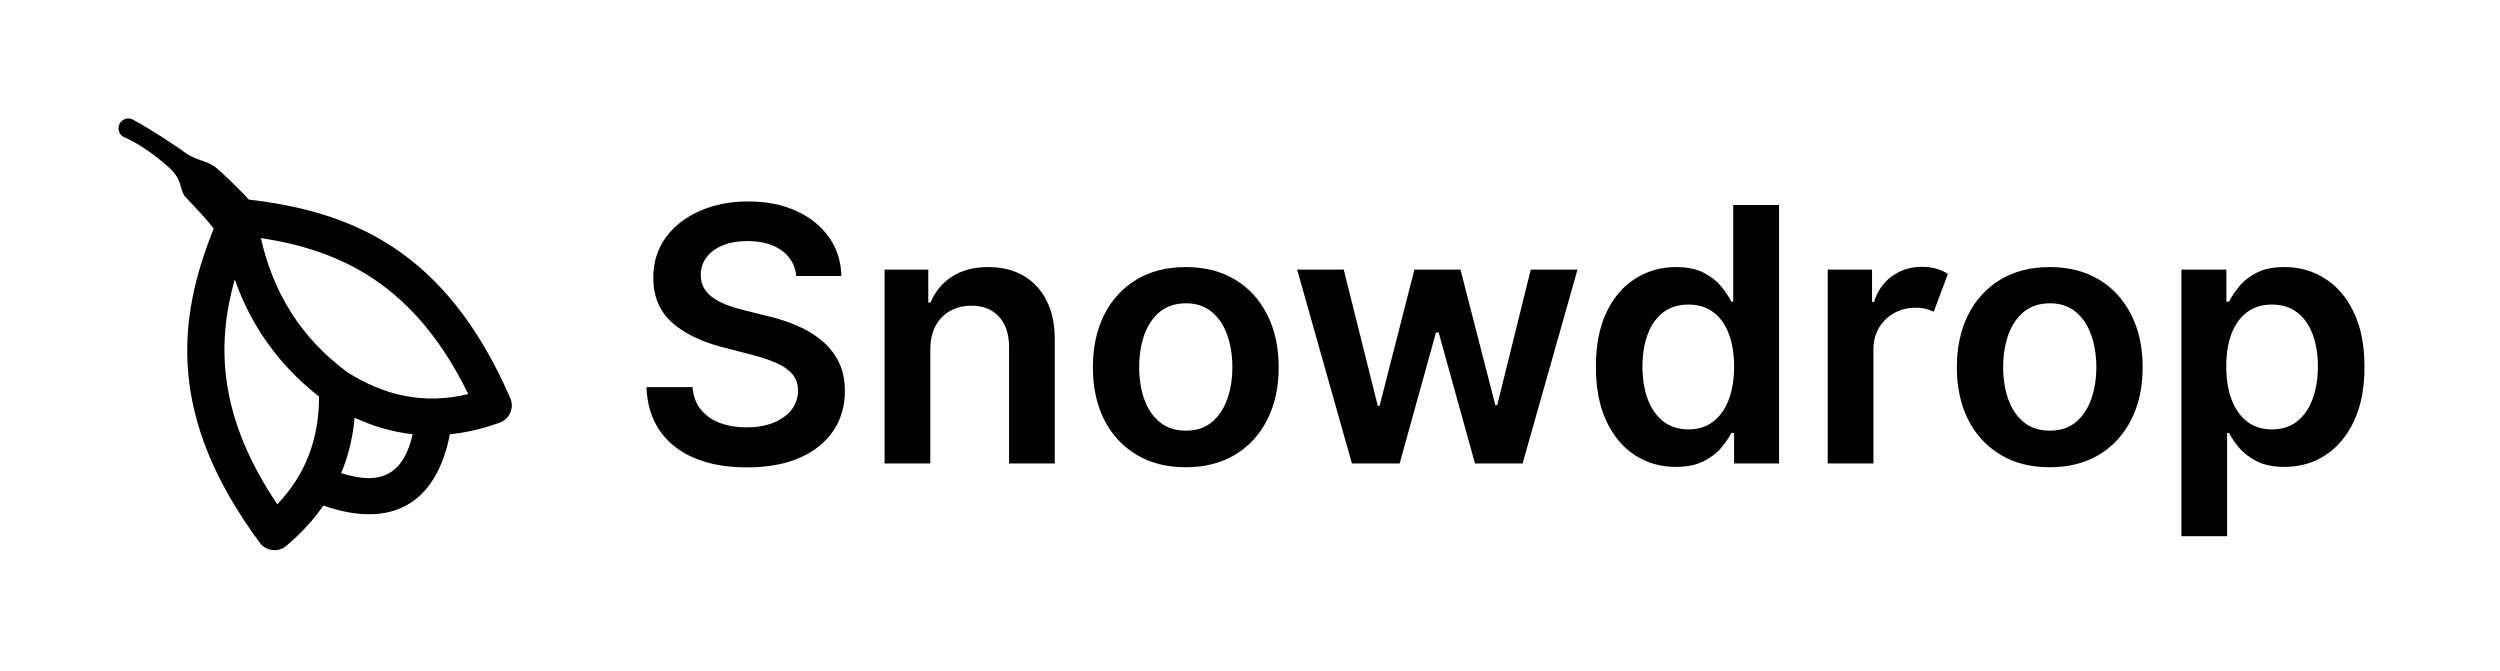
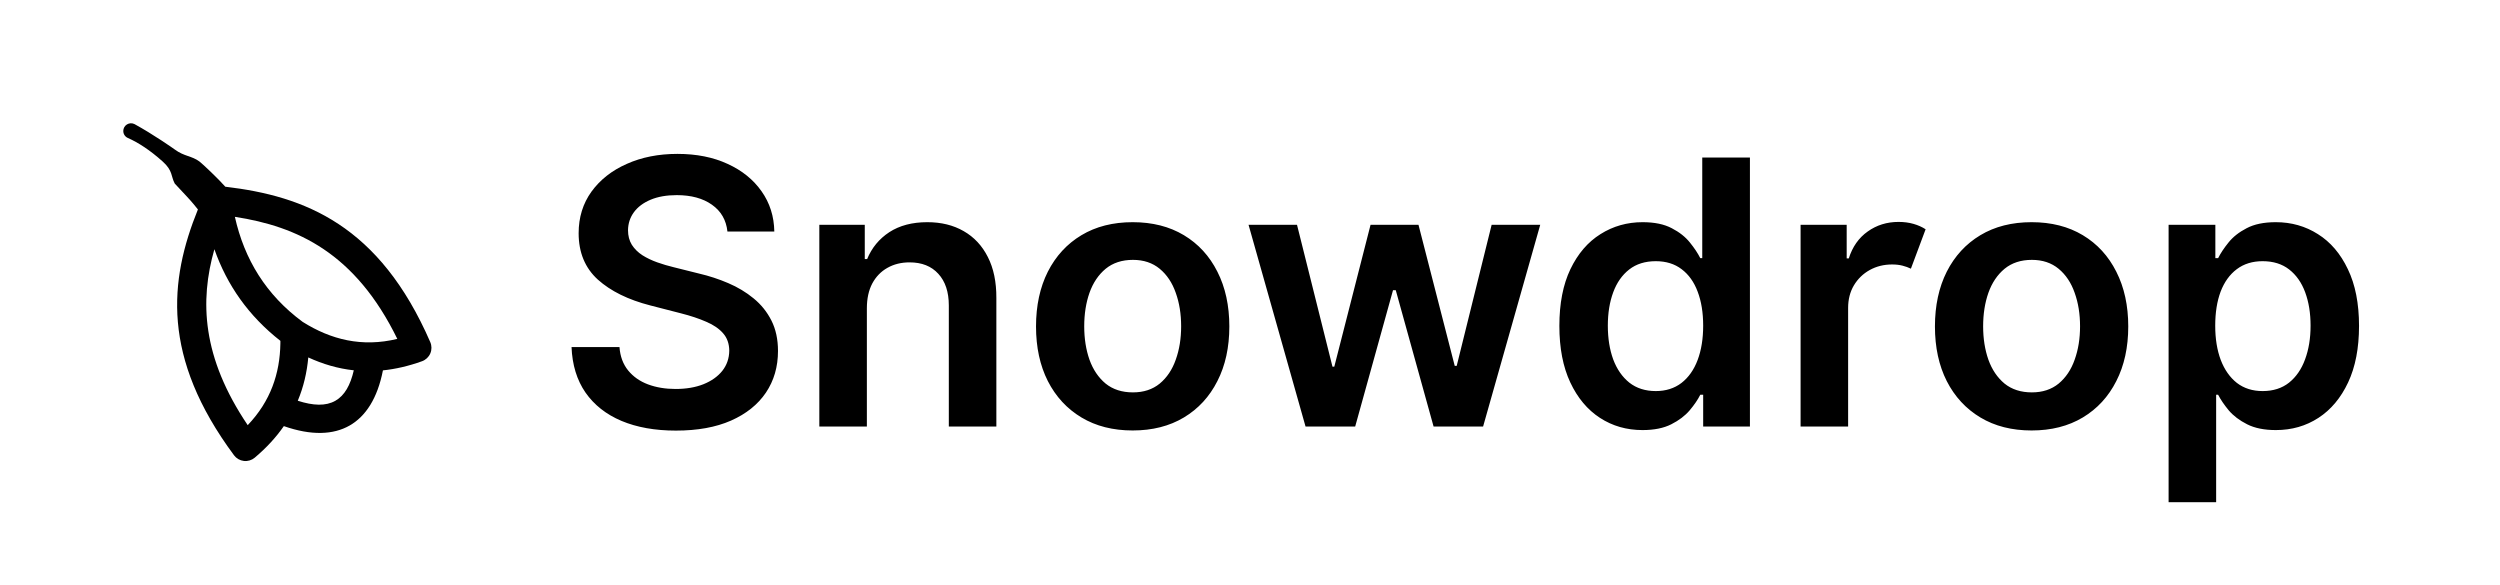
- <svg xmlns="http://www.w3.org/2000/svg" width="1055" height="283" viewBox="0 0 1055 283" fill="none">
-   <path fill-rule="evenodd" clip-rule="evenodd" d="M90.199 96.473C88.911 94.856 87.134 92.603 84.132 89.385C79.308 84.213 77.796 82.632 77.742 82.534C75.611 78.638 76.8 75.625 71.228 70.625C64.409 64.507 58.166 60.452 52.498 57.936C50.99 57.297 50.01 55.818 50.01 54.179L50 54.176C49.999 52.718 50.76 51.365 52.006 50.607C53.252 49.85 54.803 49.797 56.097 50.469C66.205 56.016 76.931 63.541 77.742 64.145C82.806 67.917 86.86 67.518 91.031 70.625C92.696 71.865 101.378 80.124 104.951 84.214C147.877 89.273 187.959 104.986 215.346 168.029C216.194 169.98 216.197 172.194 215.355 174.147C214.512 176.1 212.9 177.618 210.9 178.341C203.617 180.973 196.609 182.579 189.847 183.27C186.919 198.335 180.586 208.049 171.925 213.01C163.127 218.05 151.278 218.537 136.481 213.339C132.348 219.306 127.167 224.992 120.798 230.361C119.172 231.732 117.052 232.369 114.939 232.122C112.827 231.875 110.911 230.765 109.645 229.056C70.429 176.095 74.725 134.782 90.199 96.473ZM134.625 167.348C117.5 153.921 105.879 137.316 99.073 117.932C91.143 145.832 92.331 176.172 117.019 212.814C129.352 199.871 134.357 184.962 134.615 168.783C134.615 168.778 134.615 168.772 134.615 168.767C134.623 168.295 134.626 167.822 134.625 167.348ZM143.984 199.655C152.318 202.339 159.064 202.626 164.268 199.645C169.239 196.797 172.315 191.23 174.159 183.239C165.616 182.311 157.469 179.905 149.647 176.288C148.913 184.386 147.099 192.195 143.984 199.655ZM110.105 100.457C115.218 123.405 126.902 142.56 146.623 157.119C161.86 166.714 178.548 170.909 197.593 166.295C174.963 119.957 143.763 105.636 110.105 100.457Z" fill="black" />
-   <path d="M336.031 116.486C335.533 111.834 333.438 108.212 329.745 105.619C326.087 103.027 321.329 101.731 315.469 101.731C311.35 101.731 307.817 102.352 304.869 103.595C301.922 104.838 299.667 106.525 298.104 108.655C296.542 110.786 295.743 113.219 295.707 115.953C295.707 118.226 296.222 120.197 297.252 121.866C298.317 123.535 299.756 124.955 301.567 126.127C303.378 127.263 305.384 128.222 307.586 129.003C309.788 129.785 312.007 130.442 314.244 130.974L324.472 133.531C328.591 134.49 332.55 135.786 336.35 137.42C340.185 139.053 343.612 141.113 346.631 143.599C349.685 146.084 352.099 149.085 353.875 152.601C355.651 156.116 356.538 160.236 356.538 164.959C356.538 171.351 354.905 176.979 351.638 181.844C348.371 186.674 343.648 190.456 337.469 193.19C331.325 195.889 323.886 197.238 315.15 197.238C306.663 197.238 299.294 195.925 293.044 193.297C286.83 190.669 281.964 186.834 278.449 181.791C274.969 176.748 273.087 170.605 272.803 163.361H292.245C292.529 167.16 293.701 170.321 295.761 172.842C297.82 175.363 300.501 177.246 303.804 178.488C307.142 179.731 310.871 180.353 314.99 180.353C319.287 180.353 323.051 179.714 326.283 178.435C329.55 177.121 332.107 175.31 333.953 173.002C335.8 170.658 336.741 167.924 336.776 164.799C336.741 161.958 335.906 159.614 334.273 157.768C332.639 155.886 330.349 154.323 327.401 153.08C324.489 151.802 321.08 150.665 317.174 149.671L304.763 146.475C295.778 144.167 288.676 140.669 283.456 135.981C278.271 131.258 275.679 124.991 275.679 117.178C275.679 110.751 277.419 105.122 280.899 100.292C284.415 95.463 289.191 91.716 295.228 89.053C301.265 86.354 308.101 85.005 315.736 85.005C323.477 85.005 330.26 86.354 336.084 89.053C341.943 91.716 346.542 95.427 349.88 100.186C353.218 104.909 354.94 110.342 355.047 116.486H336.031ZM392.587 147.647V195.587H373.304V113.769H391.735V127.672H392.693C394.575 123.091 397.576 119.451 401.695 116.752C405.85 114.053 410.982 112.704 417.09 112.704C422.736 112.704 427.654 113.911 431.845 116.326C436.07 118.741 439.338 122.238 441.646 126.819C443.99 131.4 445.144 136.958 445.108 143.492V195.587H425.825V146.475C425.825 141.006 424.405 136.727 421.564 133.638C418.759 130.548 414.87 129.003 409.899 129.003C406.525 129.003 403.524 129.749 400.896 131.241C398.304 132.697 396.262 134.81 394.771 137.579C393.315 140.349 392.587 143.705 392.587 147.647ZM500.399 197.185C492.409 197.185 485.485 195.427 479.625 191.912C473.766 188.396 469.22 183.478 465.989 177.157C462.793 170.836 461.195 163.449 461.195 154.998C461.195 146.546 462.793 139.142 465.989 132.785C469.22 126.429 473.766 121.493 479.625 117.977C485.485 114.462 492.409 112.704 500.399 112.704C508.389 112.704 515.314 114.462 521.173 117.977C527.033 121.493 531.561 126.429 534.757 132.785C537.988 139.142 539.604 146.546 539.604 154.998C539.604 163.449 537.988 170.836 534.757 177.157C531.561 183.478 527.033 188.396 521.173 191.912C515.314 195.427 508.389 197.185 500.399 197.185ZM500.506 181.738C504.838 181.738 508.46 180.548 511.372 178.169C514.284 175.754 516.45 172.523 517.871 168.474C519.327 164.426 520.055 159.916 520.055 154.944C520.055 149.937 519.327 145.41 517.871 141.361C516.45 137.278 514.284 134.028 511.372 131.613C508.46 129.199 504.838 127.991 500.506 127.991C496.067 127.991 492.374 129.199 489.426 131.613C486.514 134.028 484.33 137.278 482.874 141.361C481.454 145.41 480.744 149.937 480.744 154.944C480.744 159.916 481.454 164.426 482.874 168.474C484.33 172.523 486.514 175.754 489.426 178.169C492.374 180.548 496.067 181.738 500.506 181.738ZM570.512 195.587L547.394 113.769H567.05L581.432 171.297H582.178L596.879 113.769H616.322L631.023 170.978H631.822L645.991 113.769H665.7L642.529 195.587H622.447L607.107 140.296H605.988L590.647 195.587H570.512ZM707.182 197.025C700.754 197.025 695.002 195.374 689.923 192.072C684.845 188.769 680.833 183.975 677.885 177.689C674.938 171.404 673.464 163.769 673.464 154.785C673.464 145.694 674.955 138.023 677.938 131.773C680.957 125.488 685.023 120.747 690.137 117.551C695.25 114.319 700.95 112.704 707.235 112.704C712.029 112.704 715.971 113.52 719.061 115.154C722.15 116.752 724.6 118.687 726.411 120.96C728.222 123.197 729.625 125.31 730.619 127.299H731.419V86.496H750.754V195.587H731.791V182.697H730.619C729.625 184.685 728.187 186.798 726.305 189.035C724.423 191.237 721.937 193.119 718.847 194.682C715.758 196.244 711.869 197.025 707.182 197.025ZM712.562 181.205C716.646 181.205 720.126 180.104 723.002 177.903C725.879 175.665 728.063 172.558 729.554 168.581C731.046 164.604 731.791 159.969 731.791 154.678C731.791 149.387 731.046 144.788 729.554 140.882C728.098 136.976 725.932 133.939 723.056 131.773C720.215 129.607 716.717 128.524 712.562 128.524C708.265 128.524 704.678 129.643 701.802 131.88C698.926 134.117 696.759 137.207 695.303 141.148C693.847 145.09 693.119 149.6 693.119 154.678C693.119 159.792 693.847 164.355 695.303 168.368C696.795 172.345 698.979 175.488 701.855 177.796C704.767 180.069 708.336 181.205 712.562 181.205ZM771.302 195.587V113.769H789.999V127.405H790.851C792.343 122.682 794.9 119.042 798.522 116.486C802.144 113.893 806.316 112.597 811.039 112.597C813.241 112.597 815.265 112.863 817.112 113.396C818.958 113.929 820.592 114.657 822.012 115.58L816.047 131.56C815.017 131.063 813.88 130.655 812.637 130.335C811.395 130.015 809.992 129.856 808.429 129.856C805.091 129.856 802.073 130.601 799.374 132.093C796.675 133.584 794.527 135.662 792.929 138.325C791.366 140.953 790.585 144.007 790.585 147.487V195.587H771.302ZM864.999 197.185C857.009 197.185 850.084 195.427 844.225 191.912C838.365 188.396 833.82 183.478 830.588 177.157C827.392 170.836 825.794 163.449 825.794 154.998C825.794 146.546 827.392 139.142 830.588 132.785C833.82 126.429 838.365 121.493 844.225 117.977C850.084 114.462 857.009 112.704 864.999 112.704C872.989 112.704 879.914 114.462 885.773 117.977C891.632 121.493 896.16 126.429 899.356 132.785C902.588 139.142 904.203 146.546 904.203 154.998C904.203 163.449 902.588 170.836 899.356 177.157C896.16 183.478 891.632 188.396 885.773 191.912C879.914 195.427 872.989 197.185 864.999 197.185ZM865.105 181.738C869.438 181.738 873.06 180.548 875.972 178.169C878.884 175.754 881.05 172.523 882.471 168.474C883.926 164.426 884.654 159.916 884.654 154.944C884.654 149.937 883.926 145.41 882.471 141.361C881.05 137.278 878.884 134.028 875.972 131.613C873.06 129.199 869.438 127.991 865.105 127.991C860.667 127.991 856.973 129.199 854.026 131.613C851.114 134.028 848.93 137.278 847.474 141.361C846.054 145.41 845.343 149.937 845.343 154.944C845.343 159.916 846.054 164.426 847.474 168.474C848.93 172.523 851.114 175.754 854.026 178.169C856.973 180.548 860.667 181.738 865.105 181.738ZM920.57 226.269V113.769H939.533V127.299H940.651C941.646 125.31 943.048 123.197 944.86 120.96C946.671 118.687 949.121 116.752 952.21 115.154C955.3 113.52 959.242 112.704 964.036 112.704C970.357 112.704 976.056 114.319 981.134 117.551C986.248 120.747 990.296 125.488 993.279 131.773C996.298 138.023 997.807 145.694 997.807 154.785C997.807 163.769 996.333 171.404 993.386 177.689C990.438 183.975 986.426 188.769 981.347 192.072C976.269 195.374 970.517 197.025 964.089 197.025C959.401 197.025 955.513 196.244 952.423 194.682C949.334 193.119 946.848 191.237 944.966 189.035C943.119 186.798 941.681 184.685 940.651 182.697H939.852V226.269H920.57ZM939.48 154.678C939.48 159.969 940.225 164.604 941.717 168.581C943.244 172.558 945.428 175.665 948.269 177.903C951.145 180.104 954.625 181.205 958.709 181.205C962.97 181.205 966.539 180.069 969.416 177.796C972.292 175.488 974.458 172.345 975.914 168.368C977.406 164.355 978.151 159.792 978.151 154.678C978.151 149.6 977.423 145.09 975.968 141.148C974.512 137.207 972.345 134.117 969.469 131.88C966.593 129.643 963.006 128.524 958.709 128.524C954.59 128.524 951.092 129.607 948.215 131.773C945.339 133.939 943.155 136.976 941.664 140.882C940.208 144.788 939.48 149.387 939.48 154.678Z" fill="black" />
+ <svg xmlns="http://www.w3.org/2000/svg" width="1014" height="237" viewBox="0 0 1014 237" fill="none">
+   <path fill-rule="evenodd" clip-rule="evenodd" d="M80.273 84.949C79.303 83.733 77.965 82.039 75.704 79.619C72.071 75.729 70.933 74.54 70.892 74.467C69.287 71.537 70.183 69.271 65.987 65.511C60.851 60.91 56.15 57.86 51.881 55.968C50.746 55.488 50.008 54.376 50.008 53.143L50 53.141C49.999 52.044 50.572 51.027 51.511 50.457C52.449 49.887 53.617 49.847 54.592 50.353C62.204 54.524 70.281 60.183 70.892 60.638C74.706 63.474 77.759 63.174 80.9 65.511C82.154 66.443 88.692 72.654 91.383 75.73C123.71 79.535 153.895 91.351 174.519 138.761C175.158 140.228 175.16 141.893 174.526 143.362C173.891 144.831 172.677 145.972 171.171 146.516C165.686 148.495 160.409 149.703 155.316 150.223C153.111 161.552 148.342 168.857 141.82 172.588C135.194 176.378 126.271 176.744 115.127 172.835C112.015 177.323 108.113 181.599 103.317 185.636C102.092 186.667 100.496 187.147 98.904 186.961C97.314 186.775 95.871 185.94 94.918 184.655C65.385 144.827 68.62 113.759 80.273 84.949ZM113.73 138.249C100.833 128.152 92.082 115.664 86.956 101.087C80.984 122.068 81.879 144.885 100.471 172.441C109.759 162.707 113.528 151.495 113.722 139.328C113.722 139.324 113.722 139.32 113.722 139.316C113.728 138.961 113.73 138.605 113.73 138.249ZM120.778 162.545C127.054 164.563 132.134 164.779 136.053 162.537C139.797 160.395 142.113 156.209 143.502 150.199C137.069 149.502 130.933 147.692 125.043 144.972C124.49 151.062 123.124 156.935 120.778 162.545ZM95.264 87.945C99.115 105.203 107.914 119.608 122.765 130.557C134.24 137.772 146.807 140.927 161.15 137.457C144.108 102.61 120.611 91.84 95.264 87.945Z" fill="black" />
+   <path d="M295.046 93.898C294.549 89.246 292.454 85.624 288.761 83.032C285.103 80.44 280.344 79.144 274.485 79.144C270.366 79.144 266.832 79.765 263.885 81.008C260.938 82.251 258.683 83.938 257.12 86.068C255.558 88.199 254.759 90.631 254.723 93.366C254.723 95.638 255.238 97.609 256.268 99.278C257.333 100.947 258.771 102.368 260.582 103.54C262.393 104.676 264.4 105.635 266.602 106.416C268.803 107.197 271.023 107.854 273.26 108.387L283.487 110.944C287.607 111.903 291.566 113.199 295.366 114.832C299.201 116.466 302.628 118.526 305.646 121.011C308.7 123.497 311.115 126.498 312.891 130.013C314.666 133.529 315.554 137.648 315.554 142.371C315.554 148.763 313.92 154.392 310.653 159.257C307.386 164.087 302.663 167.869 296.484 170.603C290.341 173.302 282.901 174.651 274.165 174.651C265.678 174.651 258.31 173.337 252.06 170.71C245.845 168.082 240.98 164.246 237.464 159.204C233.984 154.161 232.102 148.018 231.818 140.773H251.261C251.545 144.573 252.717 147.734 254.776 150.255C256.836 152.776 259.517 154.658 262.82 155.901C266.158 157.144 269.886 157.766 274.006 157.766C278.303 157.766 282.067 157.126 285.298 155.848C288.565 154.534 291.122 152.723 292.969 150.415C294.815 148.071 295.756 145.337 295.792 142.212C295.756 139.371 294.922 137.027 293.288 135.18C291.655 133.298 289.364 131.736 286.417 130.493C283.505 129.214 280.096 128.078 276.19 127.084L263.778 123.888C254.794 121.58 247.692 118.082 242.472 113.394C237.287 108.671 234.695 102.403 234.695 94.591C234.695 88.163 236.435 82.535 239.915 77.705C243.43 72.876 248.207 69.129 254.244 66.466C260.281 63.767 267.116 62.418 274.751 62.418C282.493 62.418 289.276 63.767 295.099 66.466C300.959 69.129 305.558 72.84 308.896 77.599C312.234 82.322 313.956 87.755 314.062 93.898H295.046ZM351.602 125.06V173H332.32V91.182H350.75V105.085H351.709C353.591 100.504 356.592 96.864 360.711 94.165C364.866 91.466 369.997 90.117 376.105 90.117C381.752 90.117 386.67 91.324 390.86 93.739C395.086 96.153 398.353 99.651 400.661 104.232C403.005 108.813 404.159 114.371 404.124 120.905V173H384.841V123.888C384.841 118.419 383.421 114.14 380.58 111.05C377.774 107.961 373.886 106.416 368.914 106.416C365.541 106.416 362.54 107.162 359.912 108.653C357.32 110.109 355.278 112.222 353.786 114.992C352.33 117.762 351.602 121.118 351.602 125.06ZM459.415 174.598C451.425 174.598 444.5 172.84 438.641 169.325C432.781 165.809 428.236 160.891 425.004 154.57C421.808 148.249 420.21 140.862 420.21 132.411C420.21 123.959 421.808 116.555 425.004 110.198C428.236 103.842 432.781 98.906 438.641 95.39C444.5 91.874 451.425 90.117 459.415 90.117C467.405 90.117 474.33 91.874 480.189 95.39C486.048 98.906 490.576 103.842 493.772 110.198C497.004 116.555 498.619 123.959 498.619 132.411C498.619 140.862 497.004 148.249 493.772 154.57C490.576 160.891 486.048 165.809 480.189 169.325C474.33 172.84 467.405 174.598 459.415 174.598ZM459.521 159.151C463.854 159.151 467.476 157.961 470.388 155.582C473.3 153.167 475.466 149.935 476.887 145.887C478.343 141.839 479.07 137.329 479.07 132.357C479.07 127.35 478.343 122.822 476.887 118.774C475.466 114.69 473.3 111.441 470.388 109.026C467.476 106.612 463.854 105.404 459.521 105.404C455.083 105.404 451.389 106.612 448.442 109.026C445.53 111.441 443.346 114.69 441.89 118.774C440.47 122.822 439.759 127.35 439.759 132.357C439.759 137.329 440.47 141.839 441.89 145.887C443.346 149.935 445.53 153.167 448.442 155.582C451.389 157.961 455.083 159.151 459.521 159.151ZM529.528 173L506.41 91.182H526.065L540.447 148.71H541.193L555.895 91.182H575.337L590.039 148.391H590.838L605.007 91.182H624.716L601.545 173H581.463L566.122 117.709H565.004L549.663 173H529.528ZM666.198 174.438C659.77 174.438 654.017 172.787 648.939 169.484C643.861 166.182 639.848 161.388 636.901 155.102C633.953 148.817 632.48 141.182 632.48 132.197C632.48 123.107 633.971 115.436 636.954 109.186C639.972 102.901 644.039 98.16 649.152 94.964C654.266 91.732 659.965 90.117 666.251 90.117C671.045 90.117 674.987 90.933 678.076 92.567C681.166 94.165 683.616 96.1 685.427 98.373C687.238 100.61 688.641 102.723 689.635 104.712H690.434V63.909H709.77V173H690.807V160.109H689.635C688.641 162.098 687.203 164.211 685.32 166.448C683.438 168.65 680.953 170.532 677.863 172.094C674.774 173.657 670.885 174.438 666.198 174.438ZM671.578 158.618C675.661 158.618 679.142 157.517 682.018 155.315C684.894 153.078 687.078 149.971 688.57 145.994C690.061 142.016 690.807 137.382 690.807 132.091C690.807 126.8 690.061 122.201 688.57 118.295C687.114 114.388 684.948 111.352 682.071 109.186C679.23 107.02 675.732 105.937 671.578 105.937C667.281 105.937 663.694 107.055 660.818 109.293C657.941 111.53 655.775 114.619 654.319 118.561C652.863 122.503 652.135 127.013 652.135 132.091C652.135 137.205 652.863 141.768 654.319 145.781C655.811 149.758 657.994 152.901 660.871 155.209C663.783 157.482 667.352 158.618 671.578 158.618ZM730.318 173V91.182H749.015V104.818H749.867C751.358 100.095 753.915 96.455 757.537 93.898C761.159 91.306 765.332 90.01 770.055 90.01C772.257 90.01 774.281 90.276 776.127 90.809C777.974 91.342 779.608 92.07 781.028 92.993L775.062 108.973C774.032 108.476 772.896 108.067 771.653 107.748C770.41 107.428 769.007 107.268 767.445 107.268C764.107 107.268 761.088 108.014 758.39 109.506C755.691 110.997 753.542 113.075 751.944 115.738C750.382 118.366 749.6 121.42 749.6 124.9V173H730.318ZM824.015 174.598C816.025 174.598 809.1 172.84 803.24 169.325C797.381 165.809 792.836 160.891 789.604 154.57C786.408 148.249 784.81 140.862 784.81 132.411C784.81 123.959 786.408 116.555 789.604 110.198C792.836 103.842 797.381 98.906 803.24 95.39C809.1 91.874 816.025 90.117 824.015 90.117C832.005 90.117 838.929 91.874 844.789 95.39C850.648 98.906 855.176 103.842 858.372 110.198C861.603 116.555 863.219 123.959 863.219 132.411C863.219 140.862 861.603 148.249 858.372 154.57C855.176 160.891 850.648 165.809 844.789 169.325C838.929 172.84 832.005 174.598 824.015 174.598ZM824.121 159.151C828.453 159.151 832.076 157.961 834.988 155.582C837.9 153.167 840.066 149.935 841.486 145.887C842.942 141.839 843.67 137.329 843.67 132.357C843.67 127.35 842.942 122.822 841.486 118.774C840.066 114.69 837.9 111.441 834.988 109.026C832.076 106.612 828.453 105.404 824.121 105.404C819.682 105.404 815.989 106.612 813.042 109.026C810.13 111.441 807.946 114.69 806.49 118.774C805.069 122.822 804.359 127.35 804.359 132.357C804.359 137.329 805.069 141.839 806.49 145.887C807.946 149.935 810.13 153.167 813.042 155.582C815.989 157.961 819.682 159.151 824.121 159.151ZM879.585 203.682V91.182H898.548V104.712H899.667C900.661 102.723 902.064 100.61 903.875 98.373C905.686 96.1 908.137 94.165 911.226 92.567C914.316 90.933 918.257 90.117 923.051 90.117C929.372 90.117 935.072 91.732 940.15 94.964C945.264 98.16 949.312 102.901 952.295 109.186C955.313 115.436 956.823 123.107 956.823 132.197C956.823 141.182 955.349 148.817 952.401 155.102C949.454 161.388 945.441 166.182 940.363 169.484C935.285 172.787 929.532 174.438 923.105 174.438C918.417 174.438 914.529 173.657 911.439 172.094C908.35 170.532 905.864 168.65 903.982 166.448C902.135 164.211 900.697 162.098 899.667 160.109H898.868V203.682H879.585ZM898.495 132.091C898.495 137.382 899.241 142.016 900.732 145.994C902.259 149.971 904.443 153.078 907.284 155.315C910.161 157.517 913.641 158.618 917.725 158.618C921.986 158.618 925.555 157.482 928.431 155.209C931.308 152.901 933.474 149.758 934.93 145.781C936.421 141.768 937.167 137.205 937.167 132.091C937.167 127.013 936.439 122.503 934.983 118.561C933.527 114.619 931.361 111.53 928.485 109.293C925.608 107.055 922.021 105.937 917.725 105.937C913.605 105.937 910.107 107.02 907.231 109.186C904.355 111.352 902.171 114.388 900.679 118.295C899.223 122.201 898.495 126.8 898.495 132.091Z" fill="black" />
</svg>
